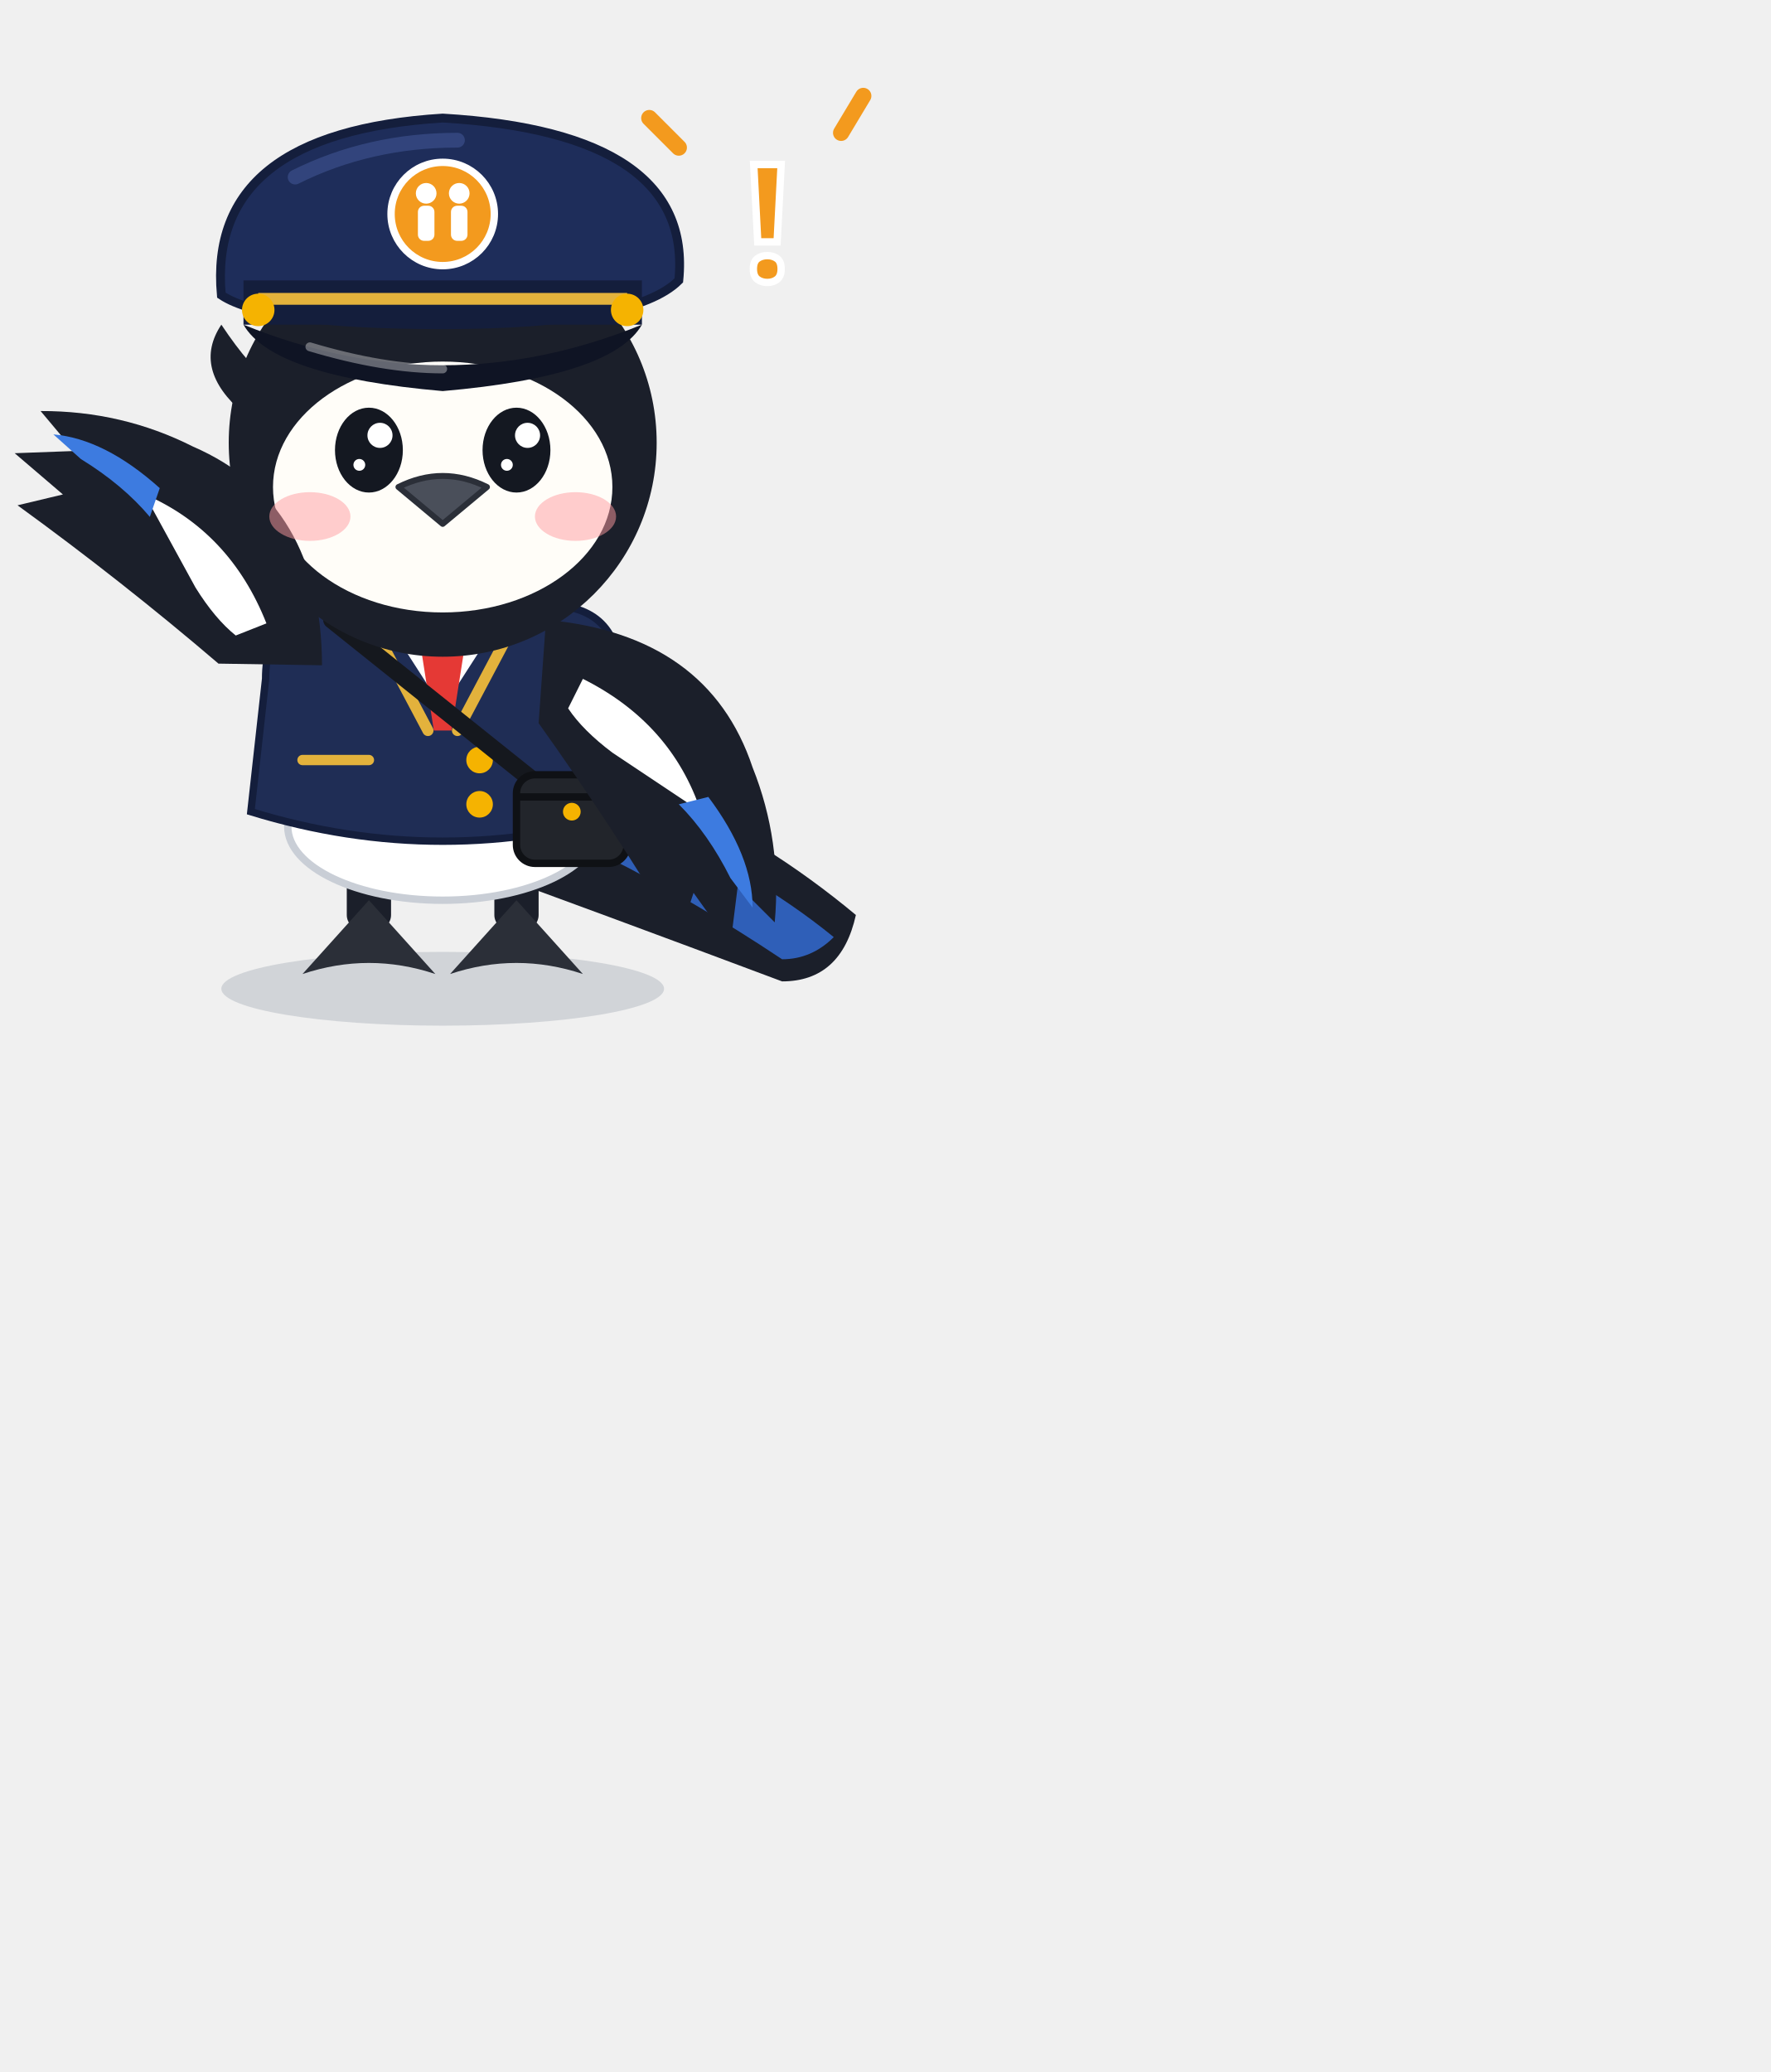
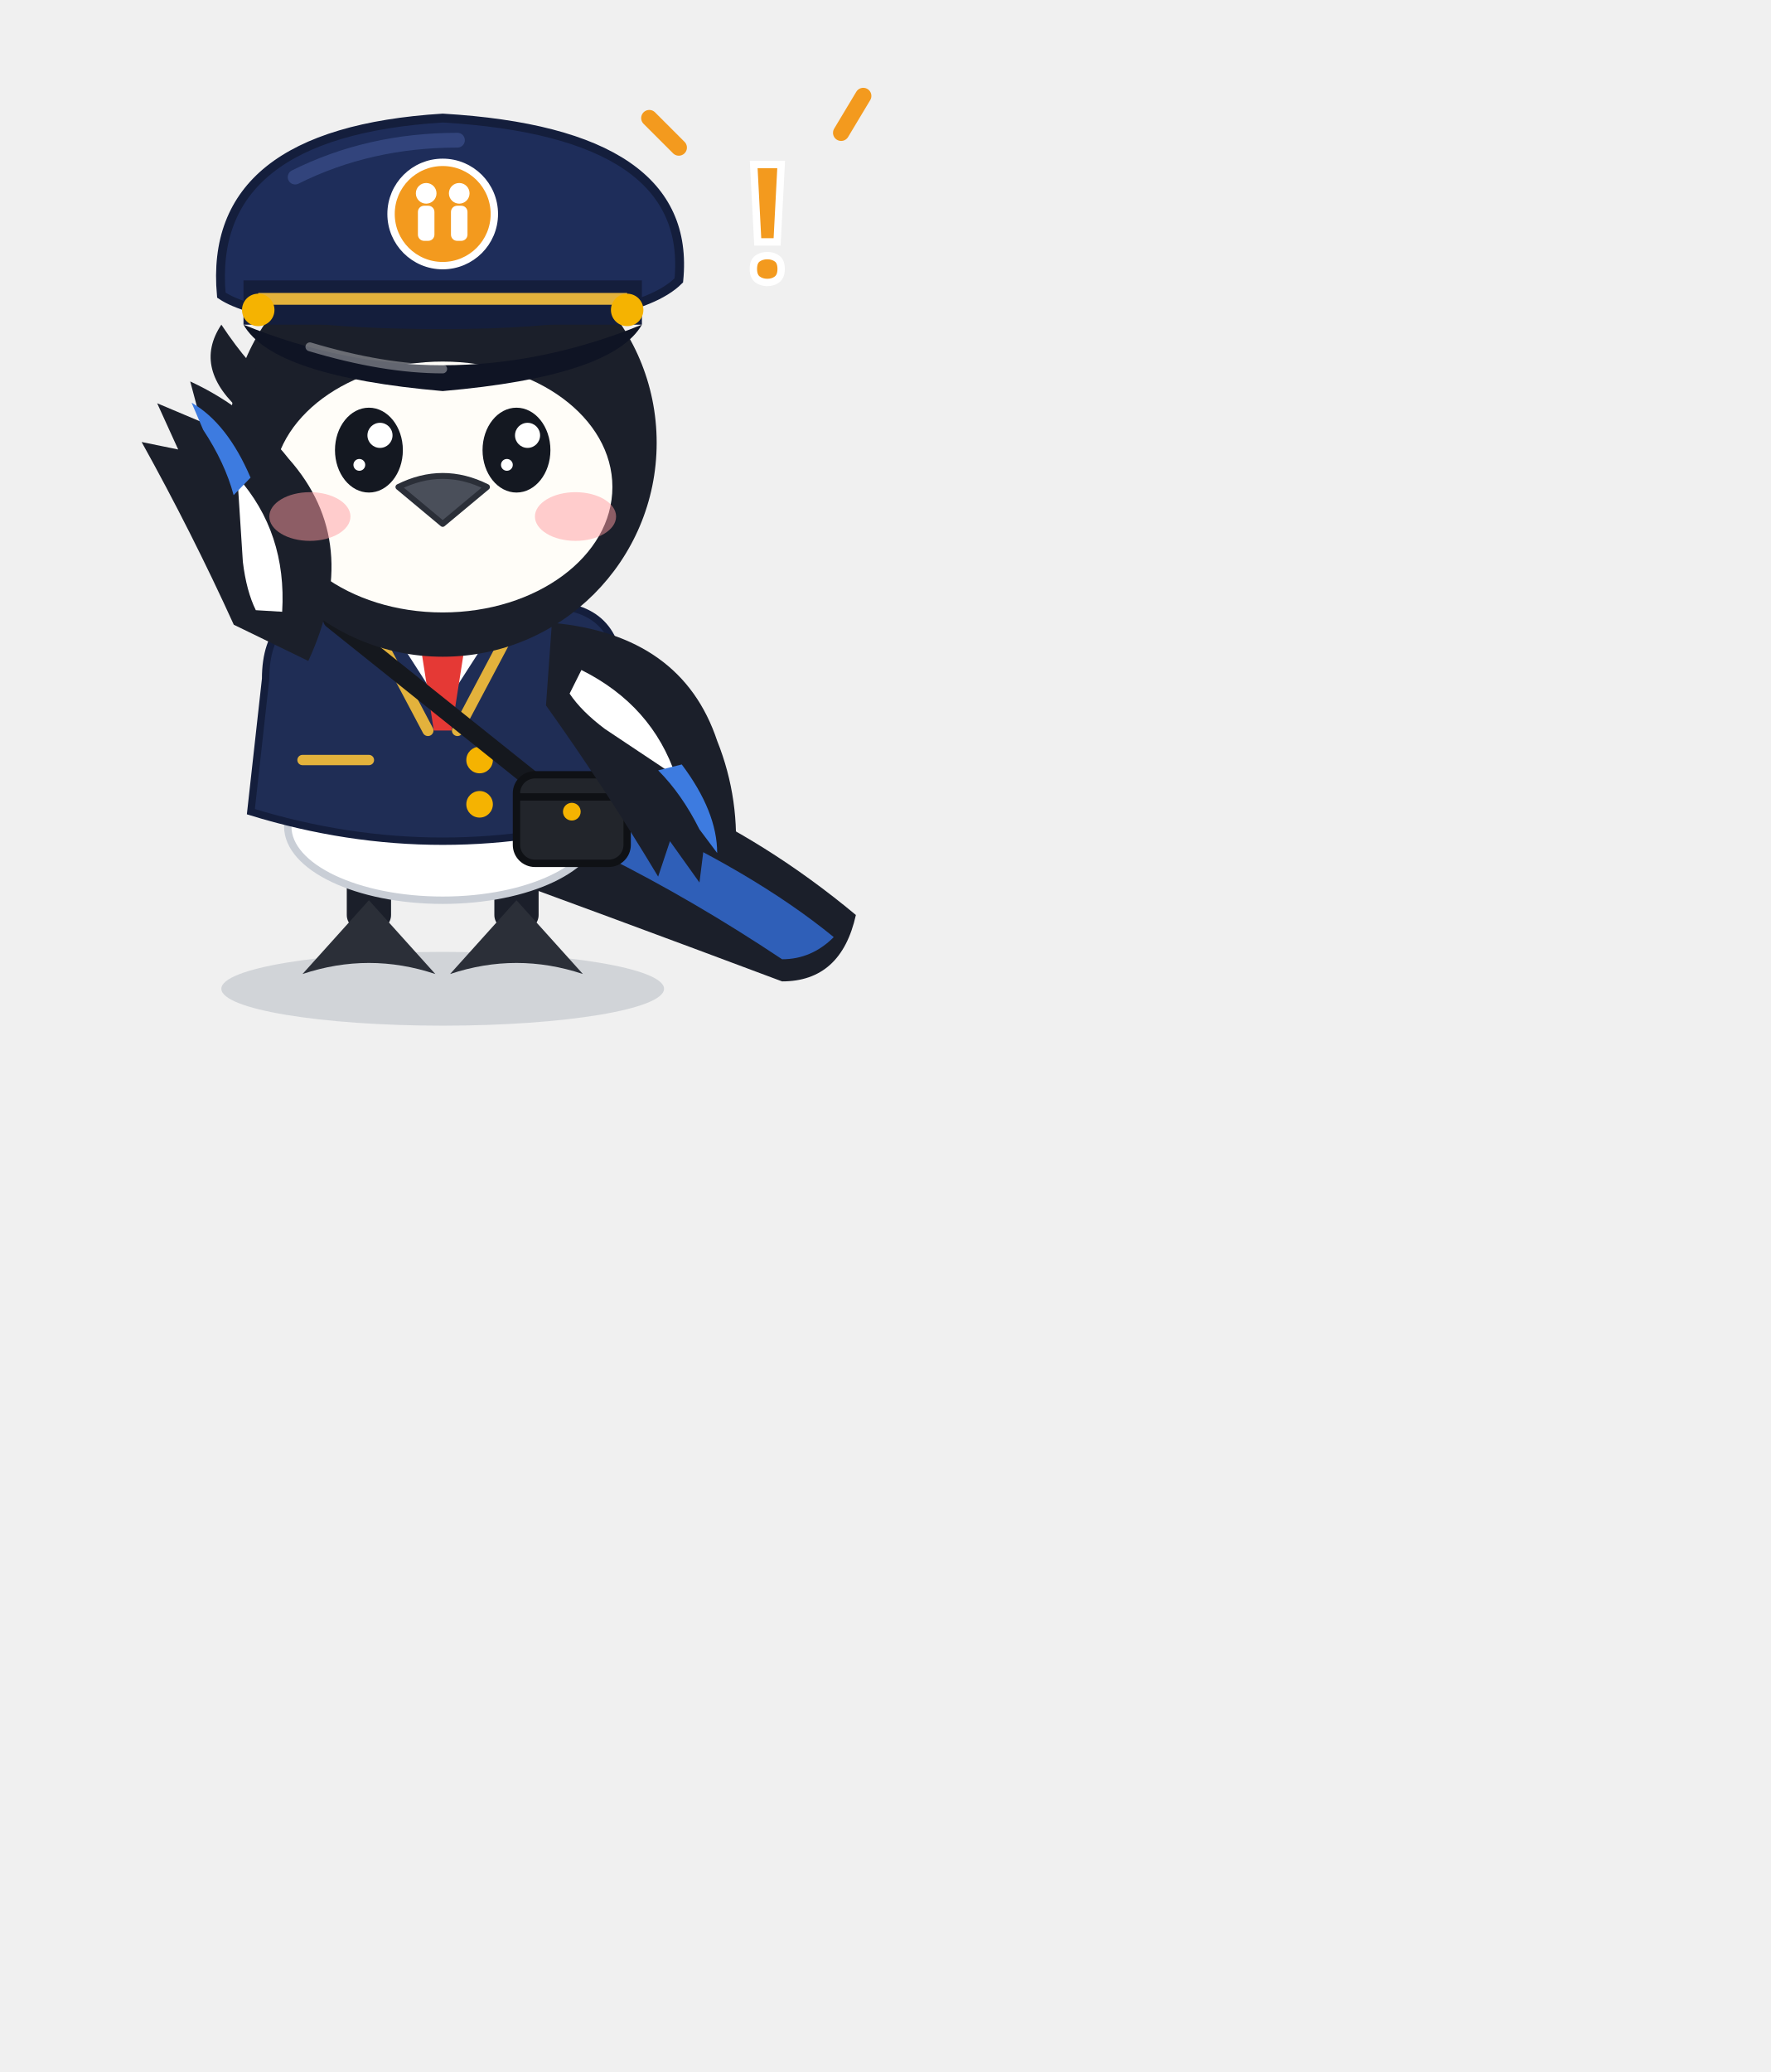
<svg xmlns="http://www.w3.org/2000/svg" width="240" height="280.8" viewbox="0 0 120 140" aria-label="마중이 aha">
  <ellipse cx="60" cy="134" rx="30" ry="5" fill="#08233F22" />
  <g>
    <g>
      <path d="M62 100 Q92 104 116 124 Q114 133 106 133 Q82 124 60 116 Z" fill="#1B1F2A" />
      <path d="M84 110 Q102 118 113 127 Q110 130 106 130 Q94 122 82 116 Z" fill="#2F5FB8" />
      <rect x="47" y="112" width="6" height="14" rx="2" fill="#1B1F2A" />
      <rect x="67" y="112" width="6" height="14" rx="2" fill="#1B1F2A" />
      <path d="M41 132 L50 122 L59 132 Q50 129 41 132 Z" fill="#2B2F38" />
      <path d="M61 132 L70 122 L79 132 Q70 129 61 132 Z" fill="#2B2F38" />
      <ellipse cx="60" cy="112" rx="21" ry="10" fill="#FFFFFF" stroke="#C9CED6" stroke-width="1" />
      <path d="M36 92 Q36 82 46 82 L74 82 Q84 82 84 92 L86 110 Q60 118 34 110 Z" fill="#1F2D55" stroke="#141E3C" stroke-width="1" />
      <path d="M51 82 L60 96 L69 82 Z" fill="#FFFFFF" />
      <path d="M58 84 L62 84 L63 87.5 L61.2 99 L58.8 99 L57 87.5 Z" fill="#E53935" />
      <path d="M49 82 L58 99" stroke="#E3B23C" stroke-width="1.5" fill="none" stroke-linecap="round" />
      <path d="M71 82 L62 99" stroke="#E3B23C" stroke-width="1.5" fill="none" stroke-linecap="round" />
      <circle cx="65" cy="103" r="1.8" fill="#F5B301" />
      <circle cx="65" cy="109" r="1.8" fill="#F5B301" />
      <line x1="41" y1="103" x2="50" y2="103" stroke="#E3B23C" stroke-width="1.4" stroke-linecap="round" />
      <line x1="45" y1="84" x2="75" y2="108" stroke="#15181E" stroke-width="2.4" stroke-linecap="round" />
      <rect x="70" y="105" width="15" height="12" rx="2.5" fill="#22252B" stroke="#0F1115" stroke-width="1" />
      <path d="M70 108 L85 108" stroke="#0F1115" stroke-width="1" />
      <circle cx="77.5" cy="110" r="1.2" fill="#F5B301" />
      <circle cx="60" cy="60" r="29" fill="#1B1F2A" />
      <path d="M33 56 Q26 50 30 44 Q34 50 37 52 Z" fill="#1B1F2A" />
      <ellipse cx="60" cy="66" rx="23" ry="17" fill="#FFFDF8" />
-       <g transform="rotate(95 42 86)">
+       <g transform="rotate(120 42 86) translate(42 86) scale(0.8) translate(-42 -86)">
        <path d="M46 84 Q24 86 18 104 Q14 114 15 125 L20 120 L21 128 L26 121 L28 127 Q37 112 47 98 Z" fill="#1B1F2A" />
        <path d="M41 92 Q29 98 25 110 Q31 106 37 102 Q41 99 43 96 Z" fill="#FFFFFF" />
        <path d="M24 108 Q18 116 18 123 L21 119 Q24 113 28 109 Z" fill="#3D7BE0" />
      </g>
      <g transform="translate(120 0) scale(-1 1)">
-         <g transform="rotate(0 42 86)">
+         <g transform="rotate(0 42 86) translate(42 86) scale(0.8) translate(-42 -86)">
          <path d="M46 84 Q24 86 18 104 Q14 114 15 125 L20 120 L21 128 L26 121 L28 127 Q37 112 47 98 Z" fill="#1B1F2A" />
          <path d="M41 92 Q29 98 25 110 Q31 106 37 102 Q41 99 43 96 Z" fill="#FFFFFF" />
          <path d="M24 108 Q18 116 18 123 L21 119 Q24 113 28 109 Z" fill="#3D7BE0" />
        </g>
      </g>
    </g>
    <ellipse cx="42" cy="70" rx="5.5" ry="3.3" fill="#FF9BA0" opacity="0.5" />
    <ellipse cx="78" cy="70" rx="5.5" ry="3.3" fill="#FF9BA0" opacity="0.5" />
    <g>
      <ellipse cx="50" cy="61" rx="4.6" ry="5.75" fill="#141821" />
      <circle cx="51.5" cy="59" r="1.7" fill="#FFFFFF" />
      <circle cx="48.7" cy="63" r="0.8" fill="#FFFFFF" />
    </g>
    <g>
      <ellipse cx="70" cy="61" rx="4.6" ry="5.75" fill="#141821" />
      <circle cx="71.5" cy="59" r="1.7" fill="#FFFFFF" />
      <circle cx="68.7" cy="63" r="0.8" fill="#FFFFFF" />
    </g>
    <g>
      <path d="M54 66 Q60 63 66 66 L60 71 Z" fill="#4A4F5A" stroke="#2B2F38" stroke-width="0.8" stroke-linejoin="round" />
      <path d="M30 40 Q28 18 60 16 Q94 18 92 38 Q86 44 60 44 Q36 44 30 40 Z" fill="#1E2D5A" stroke="#141E3C" stroke-width="1.2" />
      <rect x="33" y="38" width="54" height="6" fill="#141E3C" />
      <line x1="35" y1="40.5" x2="85" y2="40.5" stroke="#E3B23C" stroke-width="1.6" />
      <path d="M33 44 Q60 55 87 44 Q83 51 60 53 Q37 51 33 44 Z" fill="#0F1424" />
      <path d="M42 47 Q52 50 60 50" stroke="#FFFFFF" stroke-width="1.2" fill="none" opacity="0.35" stroke-linecap="round" />
      <circle cx="35" cy="42" r="2.2" fill="#F5B301" />
      <circle cx="85" cy="42" r="2.2" fill="#F5B301" />
      <path d="M40 24 Q50 19 62 19" stroke="#3A4F8A" stroke-width="2" fill="none" stroke-linecap="round" opacity="0.7" />
      <circle cx="60" cy="29" r="7" fill="#F39A1E" stroke="#FFFFFF" stroke-width="1" />
      <g fill="#FFFFFF" transform="translate(60 29) scale(1.4)">
        <circle cx="-1.6" cy="-2" r="1" />
        <circle cx="1.6" cy="-2" r="1" />
        <rect x="-2.4" y="-0.8" width="1.6" height="3.4" rx="0.6" />
        <rect x="0.8" y="-0.8" width="1.6" height="3.4" rx="0.6" />
      </g>
    </g>
  </g>
  <g class="fx">
    <text x="104" y="38" text-anchor="middle" font-size="22" font-weight="900" fill="#F39A1E" stroke="#FFFFFF" stroke-width="1" font-family="sans-serif">!</text>
    <path d="M92 20 l-4 -4 M114 18 l3 -5" stroke="#F39A1E" stroke-width="2.2" stroke-linecap="round" />
  </g>
</svg>
